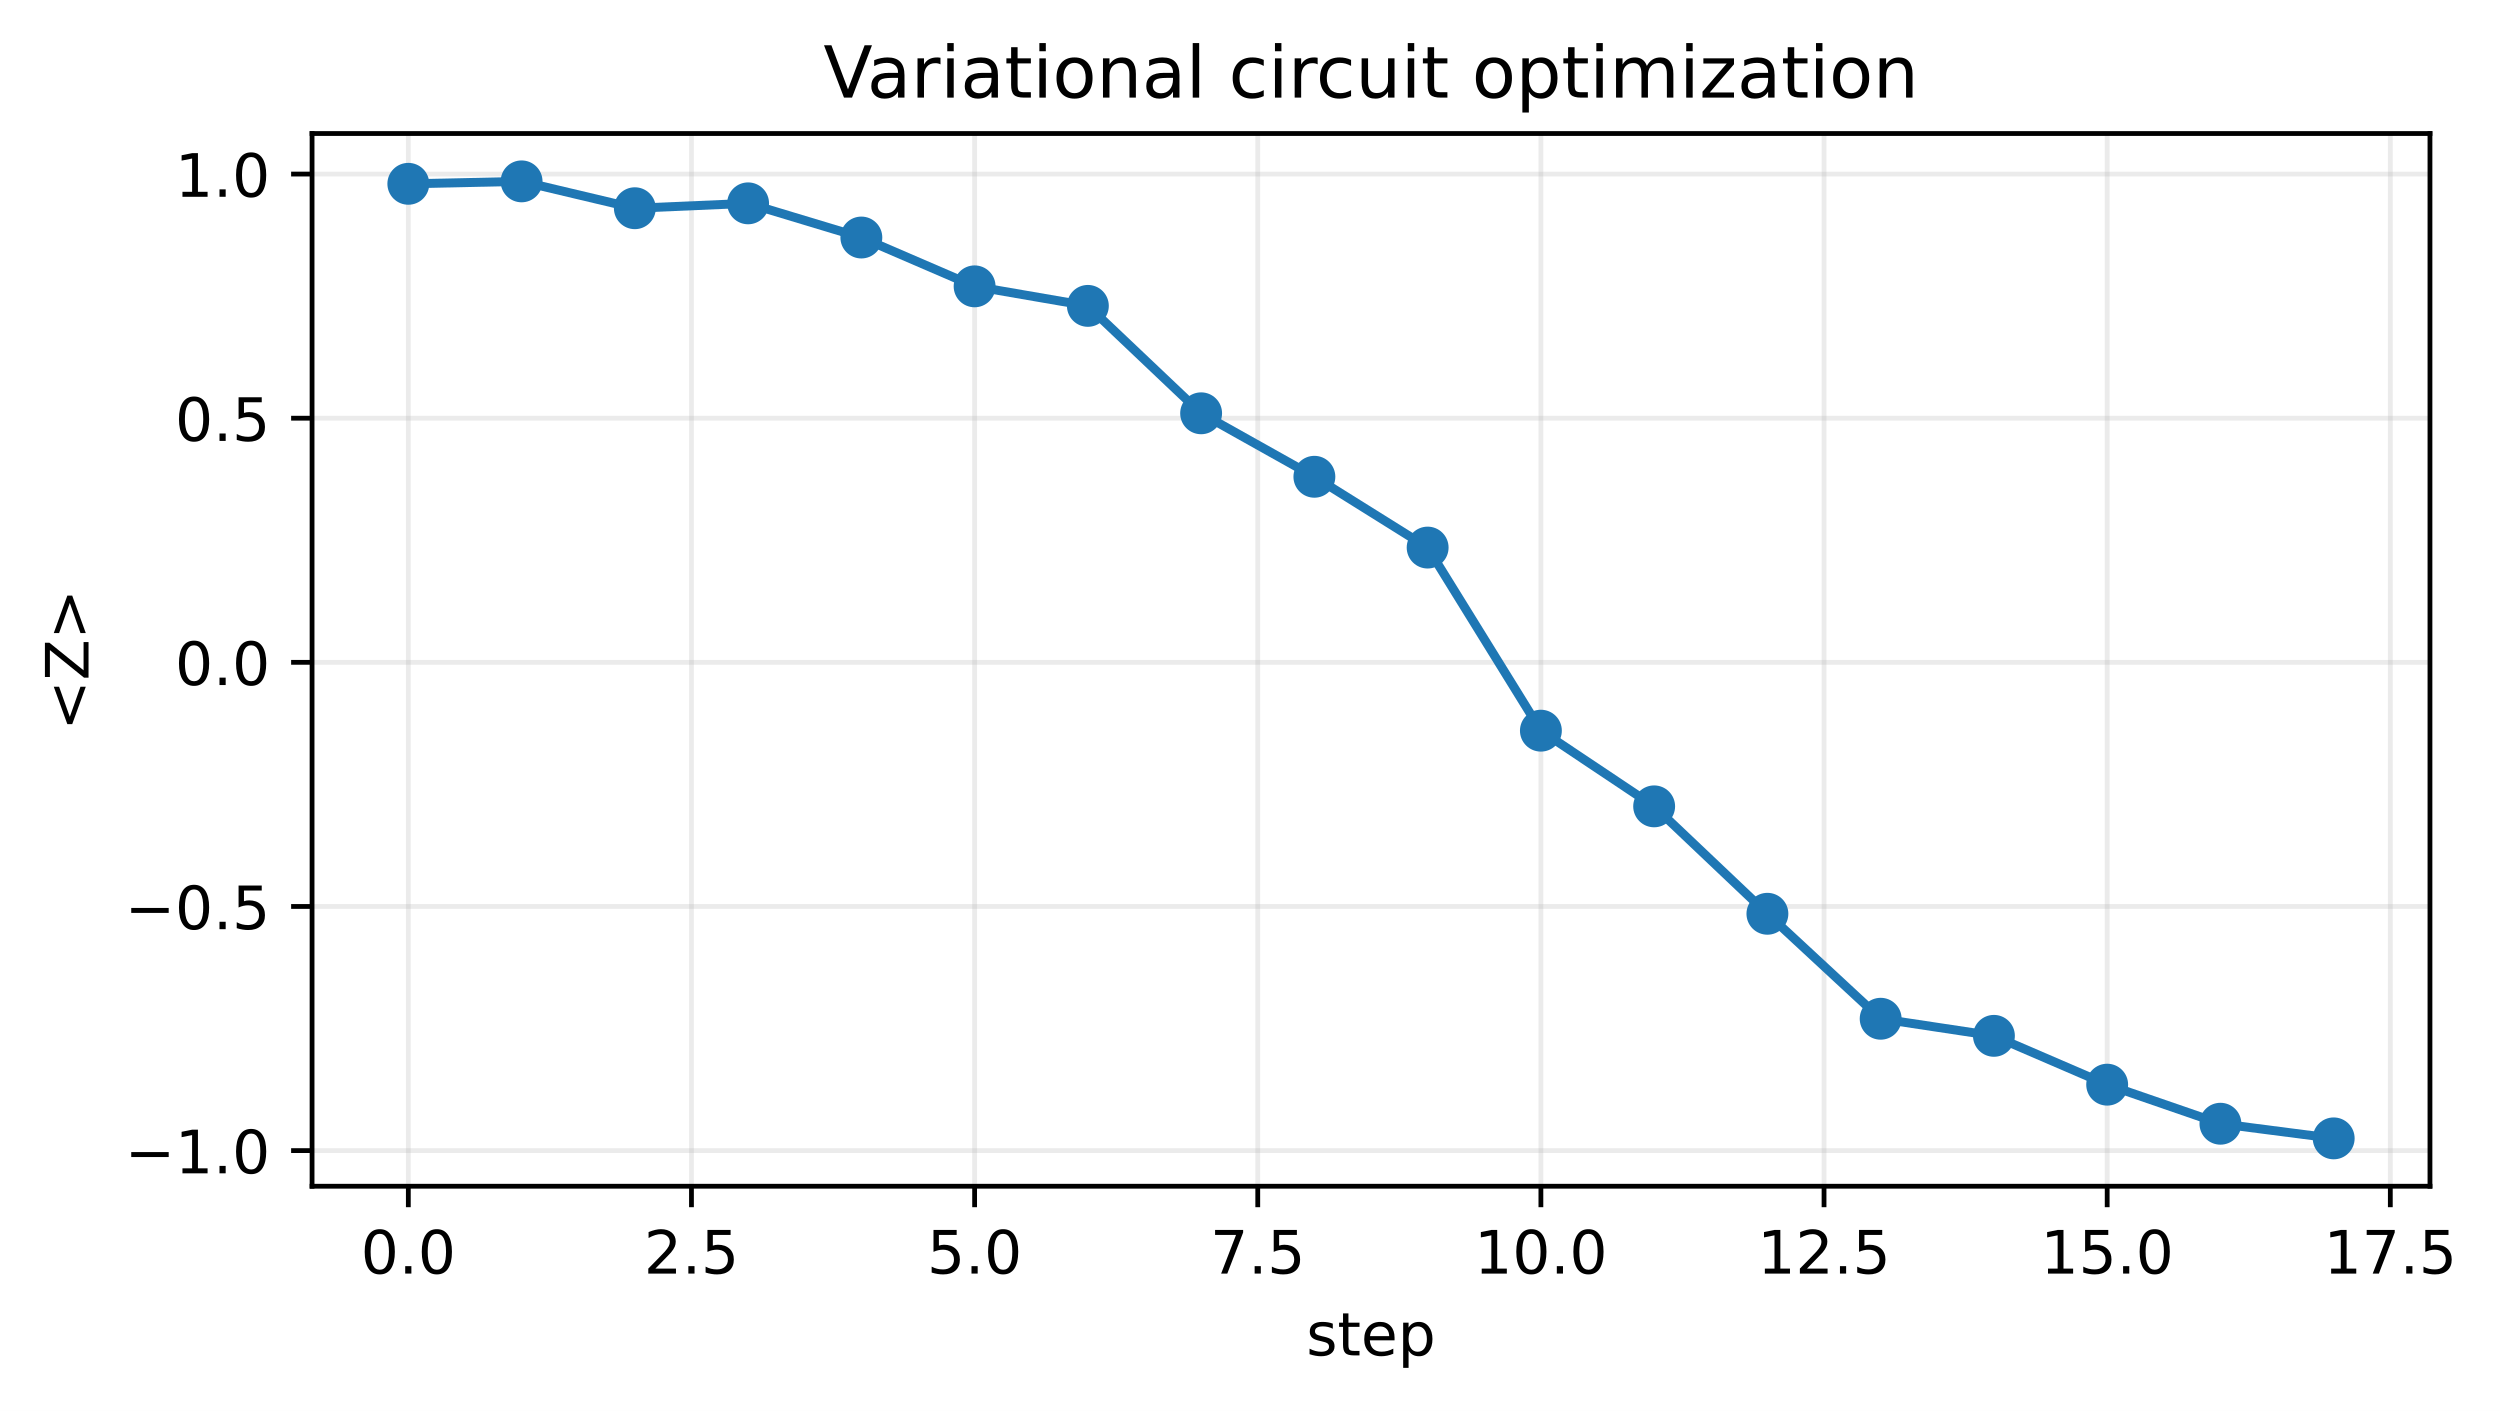
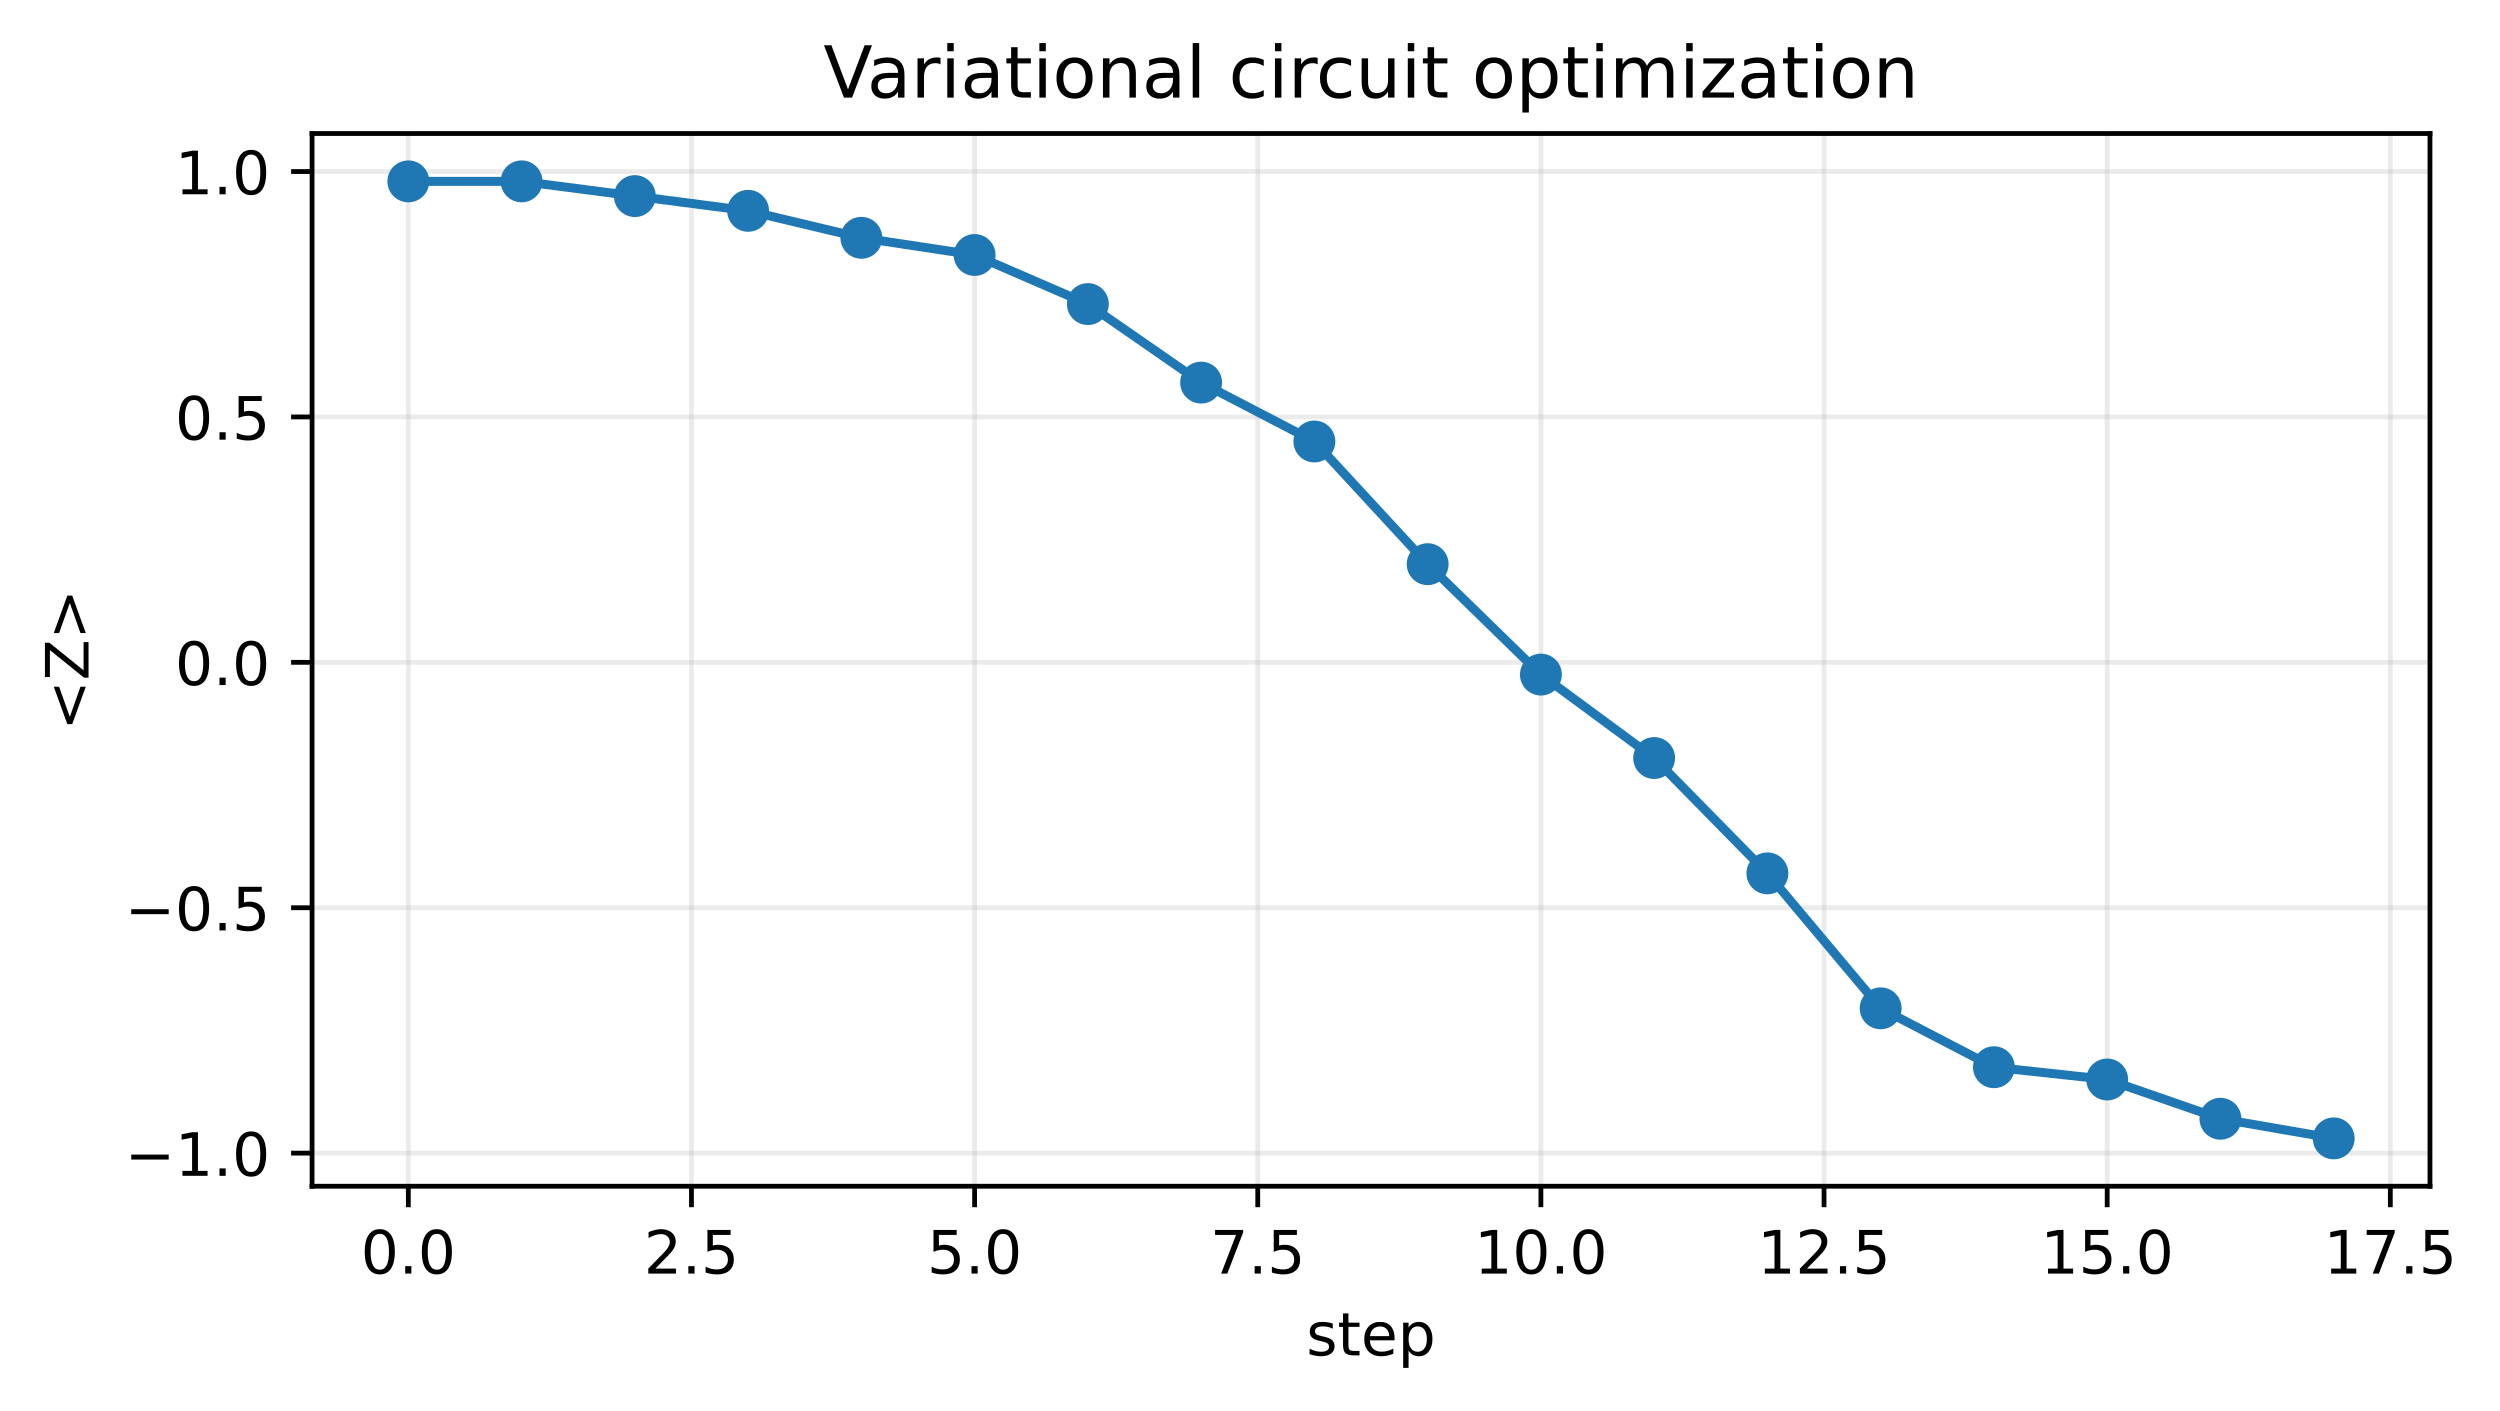
<svg xmlns="http://www.w3.org/2000/svg" xmlns:xlink="http://www.w3.org/1999/xlink" width="417.874pt" height="235.834pt" viewBox="0 0 417.874 235.834" version="1.1">
  <defs>
    <style type="text/css">*{stroke-linejoin: round; stroke-linecap: butt}</style>
  </defs>
  <g id="figure_1">
    <g id="patch_1">
      <path d="M 0 235.834  L 417.874 235.834  L 417.874 0  L 0 0  z " style="fill: #ffffff" />
    </g>
    <g id="axes_1">
      <g id="patch_2">
        <path d="M 52.161 198.278  L 406.167 198.278  L 406.167 22.318  L 52.161 22.318  z " style="fill: #ffffff" />
      </g>
      <g id="matplotlib.axis_1">
        <g id="xtick_1">
          <g id="line2d_1">
-             <path d="M 68.252 198.278  L 68.252 22.318  " clip-path="url(#p248b73187c)" style="fill: none; stroke: #b0b0b0; stroke-opacity: 0.25; stroke-width: 0.8; stroke-linecap: square" />
+             <path d="M 68.252 198.278  L 68.252 22.318  " clip-path="url(#p40604818e9)" style="fill: none; stroke: #b0b0b0; stroke-opacity: 0.25; stroke-width: 0.8; stroke-linecap: square" />
          </g>
          <g id="line2d_2">
            <defs>
-               <path id="m08dad1babc" d="M 0 0  L 0 3.5  " style="stroke: #000000; stroke-width: 0.8" />
+               <path id="m1ec1f2b056" d="M 0 0  L 0 3.5  " style="stroke: #000000; stroke-width: 0.8" />
            </defs>
            <g>
-               <use xlink:href="#m08dad1babc" x="68.252" y="198.278" style="stroke: #000000; stroke-width: 0.8" />
+               <use xlink:href="#m1ec1f2b056" x="68.252" y="198.278" style="stroke: #000000; stroke-width: 0.8" />
            </g>
          </g>
          <g id="text_1">
            <g transform="translate(60.30057 212.8766) scale(0.1 -0.1)">
              <defs>
                <path id="DejaVuSans-30" d="M 2034 4250  Q 1547 4250 1301 3770  Q 1056 3291 1056 2328  Q 1056 1369 1301 889  Q 1547 409 2034 409  Q 2525 409 2770 889  Q 3016 1369 3016 2328  Q 3016 3291 2770 3770  Q 2525 4250 2034 4250  z M 2034 4750  Q 2819 4750 3233 4129  Q 3647 3509 3647 2328  Q 3647 1150 3233 529  Q 2819 -91 2034 -91  Q 1250 -91 836 529  Q 422 1150 422 2328  Q 422 3509 836 4129  Q 1250 4750 2034 4750  z " transform="scale(0.015625)" />
                <path id="DejaVuSans-2e" d="M 684 794  L 1344 794  L 1344 0  L 684 0  L 684 794  z " transform="scale(0.015625)" />
              </defs>
              <use xlink:href="#DejaVuSans-30" />
              <use xlink:href="#DejaVuSans-2e" transform="translate(63.62305 0)" />
              <use xlink:href="#DejaVuSans-30" transform="translate(95.41016 0)" />
            </g>
          </g>
        </g>
        <g id="xtick_2">
          <g id="line2d_3">
-             <path d="M 115.579 198.278  L 115.579 22.318  " clip-path="url(#p248b73187c)" style="fill: none; stroke: #b0b0b0; stroke-opacity: 0.25; stroke-width: 0.8; stroke-linecap: square" />
+             <path d="M 115.579 198.278  L 115.579 22.318  " clip-path="url(#p40604818e9)" style="fill: none; stroke: #b0b0b0; stroke-opacity: 0.25; stroke-width: 0.8; stroke-linecap: square" />
          </g>
          <g id="line2d_4">
            <g>
-               <use xlink:href="#m08dad1babc" x="115.579" y="198.278" style="stroke: #000000; stroke-width: 0.8" />
+               <use xlink:href="#m1ec1f2b056" x="115.579" y="198.278" style="stroke: #000000; stroke-width: 0.8" />
            </g>
          </g>
          <g id="text_2">
            <g transform="translate(107.6276 212.8766) scale(0.1 -0.1)">
              <defs>
                <path id="DejaVuSans-32" d="M 1228 531  L 3431 531  L 3431 0  L 469 0  L 469 531  Q 828 903 1448 1529  Q 2069 2156 2228 2338  Q 2531 2678 2651 2914  Q 2772 3150 2772 3378  Q 2772 3750 2511 3984  Q 2250 4219 1831 4219  Q 1534 4219 1204 4116  Q 875 4013 500 3803  L 500 4441  Q 881 4594 1212 4672  Q 1544 4750 1819 4750  Q 2544 4750 2975 4387  Q 3406 4025 3406 3419  Q 3406 3131 3298 2873  Q 3191 2616 2906 2266  Q 2828 2175 2409 1742  Q 1991 1309 1228 531  z " transform="scale(0.015625)" />
                <path id="DejaVuSans-35" d="M 691 4666  L 3169 4666  L 3169 4134  L 1269 4134  L 1269 2991  Q 1406 3038 1543 3061  Q 1681 3084 1819 3084  Q 2600 3084 3056 2656  Q 3513 2228 3513 1497  Q 3513 744 3044 326  Q 2575 -91 1722 -91  Q 1428 -91 1123 -41  Q 819 9 494 109  L 494 744  Q 775 591 1075 516  Q 1375 441 1709 441  Q 2250 441 2565 725  Q 2881 1009 2881 1497  Q 2881 1984 2565 2268  Q 2250 2553 1709 2553  Q 1456 2553 1204 2497  Q 953 2441 691 2322  L 691 4666  z " transform="scale(0.015625)" />
              </defs>
              <use xlink:href="#DejaVuSans-32" />
              <use xlink:href="#DejaVuSans-2e" transform="translate(63.62305 0)" />
              <use xlink:href="#DejaVuSans-35" transform="translate(95.41016 0)" />
            </g>
          </g>
        </g>
        <g id="xtick_3">
          <g id="line2d_5">
-             <path d="M 162.906 198.278  L 162.906 22.318  " clip-path="url(#p248b73187c)" style="fill: none; stroke: #b0b0b0; stroke-opacity: 0.25; stroke-width: 0.8; stroke-linecap: square" />
+             <path d="M 162.906 198.278  L 162.906 22.318  " clip-path="url(#p40604818e9)" style="fill: none; stroke: #b0b0b0; stroke-opacity: 0.25; stroke-width: 0.8; stroke-linecap: square" />
          </g>
          <g id="line2d_6">
            <g>
-               <use xlink:href="#m08dad1babc" x="162.906" y="198.278" style="stroke: #000000; stroke-width: 0.8" />
+               <use xlink:href="#m1ec1f2b056" x="162.906" y="198.278" style="stroke: #000000; stroke-width: 0.8" />
            </g>
          </g>
          <g id="text_3">
            <g transform="translate(154.9547 212.8766) scale(0.1 -0.1)">
              <use xlink:href="#DejaVuSans-35" />
              <use xlink:href="#DejaVuSans-2e" transform="translate(63.62305 0)" />
              <use xlink:href="#DejaVuSans-30" transform="translate(95.41016 0)" />
            </g>
          </g>
        </g>
        <g id="xtick_4">
          <g id="line2d_7">
-             <path d="M 210.233 198.278  L 210.233 22.318  " clip-path="url(#p248b73187c)" style="fill: none; stroke: #b0b0b0; stroke-opacity: 0.25; stroke-width: 0.8; stroke-linecap: square" />
+             <path d="M 210.233 198.278  L 210.233 22.318  " clip-path="url(#p40604818e9)" style="fill: none; stroke: #b0b0b0; stroke-opacity: 0.25; stroke-width: 0.8; stroke-linecap: square" />
          </g>
          <g id="line2d_8">
            <g>
-               <use xlink:href="#m08dad1babc" x="210.233" y="198.278" style="stroke: #000000; stroke-width: 0.8" />
+               <use xlink:href="#m1ec1f2b056" x="210.233" y="198.278" style="stroke: #000000; stroke-width: 0.8" />
            </g>
          </g>
          <g id="text_4">
            <g transform="translate(202.2817 212.8766) scale(0.1 -0.1)">
              <defs>
                <path id="DejaVuSans-37" d="M 525 4666  L 3525 4666  L 3525 4397  L 1831 0  L 1172 0  L 2766 4134  L 525 4134  L 525 4666  z " transform="scale(0.015625)" />
              </defs>
              <use xlink:href="#DejaVuSans-37" />
              <use xlink:href="#DejaVuSans-2e" transform="translate(63.62305 0)" />
              <use xlink:href="#DejaVuSans-35" transform="translate(95.41016 0)" />
            </g>
          </g>
        </g>
        <g id="xtick_5">
          <g id="line2d_9">
-             <path d="M 257.56 198.278  L 257.56 22.318  " clip-path="url(#p248b73187c)" style="fill: none; stroke: #b0b0b0; stroke-opacity: 0.25; stroke-width: 0.8; stroke-linecap: square" />
+             <path d="M 257.56 198.278  L 257.56 22.318  " clip-path="url(#p40604818e9)" style="fill: none; stroke: #b0b0b0; stroke-opacity: 0.25; stroke-width: 0.8; stroke-linecap: square" />
          </g>
          <g id="line2d_10">
            <g>
-               <use xlink:href="#m08dad1babc" x="257.56" y="198.278" style="stroke: #000000; stroke-width: 0.8" />
+               <use xlink:href="#m1ec1f2b056" x="257.56" y="198.278" style="stroke: #000000; stroke-width: 0.8" />
            </g>
          </g>
          <g id="text_5">
            <g transform="translate(246.4275 212.8766) scale(0.1 -0.1)">
              <defs>
                <path id="DejaVuSans-31" d="M 794 531  L 1825 531  L 1825 4091  L 703 3866  L 703 4441  L 1819 4666  L 2450 4666  L 2450 531  L 3481 531  L 3481 0  L 794 0  L 794 531  z " transform="scale(0.015625)" />
              </defs>
              <use xlink:href="#DejaVuSans-31" />
              <use xlink:href="#DejaVuSans-30" transform="translate(63.62305 0)" />
              <use xlink:href="#DejaVuSans-2e" transform="translate(127.2461 0)" />
              <use xlink:href="#DejaVuSans-30" transform="translate(159.0332 0)" />
            </g>
          </g>
        </g>
        <g id="xtick_6">
          <g id="line2d_11">
-             <path d="M 304.887 198.278  L 304.887 22.318  " clip-path="url(#p248b73187c)" style="fill: none; stroke: #b0b0b0; stroke-opacity: 0.25; stroke-width: 0.8; stroke-linecap: square" />
+             <path d="M 304.887 198.278  L 304.887 22.318  " clip-path="url(#p40604818e9)" style="fill: none; stroke: #b0b0b0; stroke-opacity: 0.25; stroke-width: 0.8; stroke-linecap: square" />
          </g>
          <g id="line2d_12">
            <g>
-               <use xlink:href="#m08dad1babc" x="304.887" y="198.278" style="stroke: #000000; stroke-width: 0.8" />
+               <use xlink:href="#m1ec1f2b056" x="304.887" y="198.278" style="stroke: #000000; stroke-width: 0.8" />
            </g>
          </g>
          <g id="text_6">
            <g transform="translate(293.7546 212.8766) scale(0.1 -0.1)">
              <use xlink:href="#DejaVuSans-31" />
              <use xlink:href="#DejaVuSans-32" transform="translate(63.62305 0)" />
              <use xlink:href="#DejaVuSans-2e" transform="translate(127.2461 0)" />
              <use xlink:href="#DejaVuSans-35" transform="translate(159.0332 0)" />
            </g>
          </g>
        </g>
        <g id="xtick_7">
          <g id="line2d_13">
-             <path d="M 352.214 198.278  L 352.214 22.318  " clip-path="url(#p248b73187c)" style="fill: none; stroke: #b0b0b0; stroke-opacity: 0.25; stroke-width: 0.8; stroke-linecap: square" />
+             <path d="M 352.214 198.278  L 352.214 22.318  " clip-path="url(#p40604818e9)" style="fill: none; stroke: #b0b0b0; stroke-opacity: 0.25; stroke-width: 0.8; stroke-linecap: square" />
          </g>
          <g id="line2d_14">
            <g>
-               <use xlink:href="#m08dad1babc" x="352.214" y="198.278" style="stroke: #000000; stroke-width: 0.8" />
+               <use xlink:href="#m1ec1f2b056" x="352.214" y="198.278" style="stroke: #000000; stroke-width: 0.8" />
            </g>
          </g>
          <g id="text_7">
            <g transform="translate(341.0816 212.8766) scale(0.1 -0.1)">
              <use xlink:href="#DejaVuSans-31" />
              <use xlink:href="#DejaVuSans-35" transform="translate(63.62305 0)" />
              <use xlink:href="#DejaVuSans-2e" transform="translate(127.2461 0)" />
              <use xlink:href="#DejaVuSans-30" transform="translate(159.0332 0)" />
            </g>
          </g>
        </g>
        <g id="xtick_8">
          <g id="line2d_15">
-             <path d="M 399.541 198.278  L 399.541 22.318  " clip-path="url(#p248b73187c)" style="fill: none; stroke: #b0b0b0; stroke-opacity: 0.25; stroke-width: 0.8; stroke-linecap: square" />
+             <path d="M 399.541 198.278  L 399.541 22.318  " clip-path="url(#p40604818e9)" style="fill: none; stroke: #b0b0b0; stroke-opacity: 0.25; stroke-width: 0.8; stroke-linecap: square" />
          </g>
          <g id="line2d_16">
            <g>
-               <use xlink:href="#m08dad1babc" x="399.541" y="198.278" style="stroke: #000000; stroke-width: 0.8" />
+               <use xlink:href="#m1ec1f2b056" x="399.541" y="198.278" style="stroke: #000000; stroke-width: 0.8" />
            </g>
          </g>
          <g id="text_8">
            <g transform="translate(388.4086 212.8766) scale(0.1 -0.1)">
              <use xlink:href="#DejaVuSans-31" />
              <use xlink:href="#DejaVuSans-37" transform="translate(63.62305 0)" />
              <use xlink:href="#DejaVuSans-2e" transform="translate(127.2461 0)" />
              <use xlink:href="#DejaVuSans-35" transform="translate(159.0332 0)" />
            </g>
          </g>
        </g>
        <g id="text_9">
          <g transform="translate(218.3485 226.5547) scale(0.1 -0.1)">
            <defs>
              <path id="DejaVuSans-73" d="M 2834 3397  L 2834 2853  Q 2591 2978 2328 3040  Q 2066 3103 1784 3103  Q 1356 3103 1142 2972  Q 928 2841 928 2578  Q 928 2378 1081 2264  Q 1234 2150 1697 2047  L 1894 2003  Q 2506 1872 2764 1633  Q 3022 1394 3022 966  Q 3022 478 2636 193  Q 2250 -91 1575 -91  Q 1294 -91 989 -36  Q 684 19 347 128  L 347 722  Q 666 556 975 473  Q 1284 391 1588 391  Q 1994 391 2212 530  Q 2431 669 2431 922  Q 2431 1156 2273 1281  Q 2116 1406 1581 1522  L 1381 1569  Q 847 1681 609 1914  Q 372 2147 372 2553  Q 372 3047 722 3315  Q 1072 3584 1716 3584  Q 2034 3584 2315 3537  Q 2597 3491 2834 3397  z " transform="scale(0.015625)" />
              <path id="DejaVuSans-74" d="M 1172 4494  L 1172 3500  L 2356 3500  L 2356 3053  L 1172 3053  L 1172 1153  Q 1172 725 1289 603  Q 1406 481 1766 481  L 2356 481  L 2356 0  L 1766 0  Q 1100 0 847 248  Q 594 497 594 1153  L 594 3053  L 172 3053  L 172 3500  L 594 3500  L 594 4494  L 1172 4494  z " transform="scale(0.015625)" />
              <path id="DejaVuSans-65" d="M 3597 1894  L 3597 1613  L 953 1613  Q 991 1019 1311 708  Q 1631 397 2203 397  Q 2534 397 2845 478  Q 3156 559 3463 722  L 3463 178  Q 3153 47 2828 -22  Q 2503 -91 2169 -91  Q 1331 -91 842 396  Q 353 884 353 1716  Q 353 2575 817 3079  Q 1281 3584 2069 3584  Q 2775 3584 3186 3129  Q 3597 2675 3597 1894  z M 3022 2063  Q 3016 2534 2758 2815  Q 2500 3097 2075 3097  Q 1594 3097 1305 2825  Q 1016 2553 972 2059  L 3022 2063  z " transform="scale(0.015625)" />
              <path id="DejaVuSans-70" d="M 1159 525  L 1159 -1331  L 581 -1331  L 581 3500  L 1159 3500  L 1159 2969  Q 1341 3281 1617 3432  Q 1894 3584 2278 3584  Q 2916 3584 3314 3078  Q 3713 2572 3713 1747  Q 3713 922 3314 415  Q 2916 -91 2278 -91  Q 1894 -91 1617 61  Q 1341 213 1159 525  z M 3116 1747  Q 3116 2381 2855 2742  Q 2594 3103 2138 3103  Q 1681 3103 1420 2742  Q 1159 2381 1159 1747  Q 1159 1113 1420 752  Q 1681 391 2138 391  Q 2594 391 2855 752  Q 3116 1113 3116 1747  z " transform="scale(0.015625)" />
            </defs>
            <use xlink:href="#DejaVuSans-73" />
            <use xlink:href="#DejaVuSans-74" transform="translate(52.09961 0)" />
            <use xlink:href="#DejaVuSans-65" transform="translate(91.30859 0)" />
            <use xlink:href="#DejaVuSans-70" transform="translate(152.832 0)" />
          </g>
        </g>
      </g>
      <g id="matplotlib.axis_2">
        <g id="ytick_1">
          <g id="line2d_17">
-             <path d="M 52.161 192.32  L 406.167 192.32  " clip-path="url(#p248b73187c)" style="fill: none; stroke: #b0b0b0; stroke-opacity: 0.25; stroke-width: 0.8; stroke-linecap: square" />
+             <path d="M 52.161 192.741  L 406.167 192.741  " clip-path="url(#p40604818e9)" style="fill: none; stroke: #b0b0b0; stroke-opacity: 0.25; stroke-width: 0.8; stroke-linecap: square" />
          </g>
          <g id="line2d_18">
            <defs>
-               <path id="mdf9d92bedc" d="M 0 0  L -3.5 0  " style="stroke: #000000; stroke-width: 0.8" />
+               <path id="m0871a6ec78" d="M 0 0  L -3.5 0  " style="stroke: #000000; stroke-width: 0.8" />
            </defs>
            <g>
-               <use xlink:href="#mdf9d92bedc" x="52.161" y="192.32" style="stroke: #000000; stroke-width: 0.8" />
+               <use xlink:href="#m0871a6ec78" x="52.161" y="192.741" style="stroke: #000000; stroke-width: 0.8" />
            </g>
          </g>
          <g id="text_10">
-             <g transform="translate(20.87813 196.1195) scale(0.1 -0.1)">
+             <g transform="translate(20.87813 196.5401) scale(0.1 -0.1)">
              <defs>
                <path id="DejaVuSans-2212" d="M 678 2272  L 4684 2272  L 4684 1741  L 678 1741  L 678 2272  z " transform="scale(0.015625)" />
              </defs>
              <use xlink:href="#DejaVuSans-2212" />
              <use xlink:href="#DejaVuSans-31" transform="translate(83.78906 0)" />
              <use xlink:href="#DejaVuSans-2e" transform="translate(147.4121 0)" />
              <use xlink:href="#DejaVuSans-30" transform="translate(179.1992 0)" />
            </g>
          </g>
        </g>
        <g id="ytick_2">
          <g id="line2d_19">
-             <path d="M 52.161 151.513  L 406.167 151.513  " clip-path="url(#p248b73187c)" style="fill: none; stroke: #b0b0b0; stroke-opacity: 0.25; stroke-width: 0.8; stroke-linecap: square" />
+             <path d="M 52.161 151.725  L 406.167 151.725  " clip-path="url(#p40604818e9)" style="fill: none; stroke: #b0b0b0; stroke-opacity: 0.25; stroke-width: 0.8; stroke-linecap: square" />
          </g>
          <g id="line2d_20">
            <g>
-               <use xlink:href="#mdf9d92bedc" x="52.161" y="151.513" style="stroke: #000000; stroke-width: 0.8" />
+               <use xlink:href="#m0871a6ec78" x="52.161" y="151.725" style="stroke: #000000; stroke-width: 0.8" />
            </g>
          </g>
          <g id="text_11">
-             <g transform="translate(20.87813 155.3125) scale(0.1 -0.1)">
+             <g transform="translate(20.87813 155.5238) scale(0.1 -0.1)">
              <use xlink:href="#DejaVuSans-2212" />
              <use xlink:href="#DejaVuSans-30" transform="translate(83.78906 0)" />
              <use xlink:href="#DejaVuSans-2e" transform="translate(147.4121 0)" />
              <use xlink:href="#DejaVuSans-35" transform="translate(179.1992 0)" />
            </g>
          </g>
        </g>
        <g id="ytick_3">
          <g id="line2d_21">
-             <path d="M 52.161 110.706  L 406.167 110.706  " clip-path="url(#p248b73187c)" style="fill: none; stroke: #b0b0b0; stroke-opacity: 0.25; stroke-width: 0.8; stroke-linecap: square" />
+             <path d="M 52.161 110.708  L 406.167 110.708  " clip-path="url(#p40604818e9)" style="fill: none; stroke: #b0b0b0; stroke-opacity: 0.25; stroke-width: 0.8; stroke-linecap: square" />
          </g>
          <g id="line2d_22">
            <g>
-               <use xlink:href="#mdf9d92bedc" x="52.161" y="110.706" style="stroke: #000000; stroke-width: 0.8" />
+               <use xlink:href="#m0871a6ec78" x="52.161" y="110.708" style="stroke: #000000; stroke-width: 0.8" />
            </g>
          </g>
          <g id="text_12">
-             <g transform="translate(29.25781 114.5054) scale(0.1 -0.1)">
+             <g transform="translate(29.25781 114.5075) scale(0.1 -0.1)">
              <use xlink:href="#DejaVuSans-30" />
              <use xlink:href="#DejaVuSans-2e" transform="translate(63.62305 0)" />
              <use xlink:href="#DejaVuSans-30" transform="translate(95.41016 0)" />
            </g>
          </g>
        </g>
        <g id="ytick_4">
          <g id="line2d_23">
-             <path d="M 52.161 69.899  L 406.167 69.899  " clip-path="url(#p248b73187c)" style="fill: none; stroke: #b0b0b0; stroke-opacity: 0.25; stroke-width: 0.8; stroke-linecap: square" />
+             <path d="M 52.161 69.692  L 406.167 69.692  " clip-path="url(#p40604818e9)" style="fill: none; stroke: #b0b0b0; stroke-opacity: 0.25; stroke-width: 0.8; stroke-linecap: square" />
          </g>
          <g id="line2d_24">
            <g>
-               <use xlink:href="#mdf9d92bedc" x="52.161" y="69.899" style="stroke: #000000; stroke-width: 0.8" />
+               <use xlink:href="#m0871a6ec78" x="52.161" y="69.692" style="stroke: #000000; stroke-width: 0.8" />
            </g>
          </g>
          <g id="text_13">
-             <g transform="translate(29.25781 73.69836) scale(0.1 -0.1)">
+             <g transform="translate(29.25781 73.49119) scale(0.1 -0.1)">
              <use xlink:href="#DejaVuSans-30" />
              <use xlink:href="#DejaVuSans-2e" transform="translate(63.62305 0)" />
              <use xlink:href="#DejaVuSans-35" transform="translate(95.41016 0)" />
            </g>
          </g>
        </g>
        <g id="ytick_5">
          <g id="line2d_25">
-             <path d="M 52.161 29.092  L 406.167 29.092  " clip-path="url(#p248b73187c)" style="fill: none; stroke: #b0b0b0; stroke-opacity: 0.25; stroke-width: 0.8; stroke-linecap: square" />
+             <path d="M 52.161 28.676  L 406.167 28.676  " clip-path="url(#p40604818e9)" style="fill: none; stroke: #b0b0b0; stroke-opacity: 0.25; stroke-width: 0.8; stroke-linecap: square" />
          </g>
          <g id="line2d_26">
            <g>
-               <use xlink:href="#mdf9d92bedc" x="52.161" y="29.092" style="stroke: #000000; stroke-width: 0.8" />
+               <use xlink:href="#m0871a6ec78" x="52.161" y="28.676" style="stroke: #000000; stroke-width: 0.8" />
            </g>
          </g>
          <g id="text_14">
-             <g transform="translate(29.25781 32.89131) scale(0.1 -0.1)">
+             <g transform="translate(29.25781 32.47487) scale(0.1 -0.1)">
              <use xlink:href="#DejaVuSans-31" />
              <use xlink:href="#DejaVuSans-2e" transform="translate(63.62305 0)" />
              <use xlink:href="#DejaVuSans-30" transform="translate(95.41016 0)" />
            </g>
          </g>
        </g>
        <g id="text_15">
          <g transform="translate(14.79844 122.1028) rotate(-90) scale(0.1 -0.1)">
            <defs>
              <path id="DejaVuSans-3c" d="M 4684 3150  L 1459 2003  L 4684 863  L 4684 294  L 678 1747  L 678 2266  L 4684 3719  L 4684 3150  z " transform="scale(0.015625)" />
              <path id="DejaVuSans-5a" d="M 359 4666  L 4025 4666  L 4025 4184  L 1075 531  L 4097 531  L 4097 0  L 288 0  L 288 481  L 3238 4134  L 359 4134  L 359 4666  z " transform="scale(0.015625)" />
              <path id="DejaVuSans-3e" d="M 678 3150  L 678 3719  L 4684 2266  L 4684 1747  L 678 294  L 678 863  L 3897 2003  L 678 3150  z " transform="scale(0.015625)" />
            </defs>
            <use xlink:href="#DejaVuSans-3c" />
            <use xlink:href="#DejaVuSans-5a" transform="translate(83.78906 0)" />
            <use xlink:href="#DejaVuSans-3e" transform="translate(152.2949 0)" />
          </g>
        </g>
      </g>
      <g id="line2d_27">
-         <path d="M 68.252 30.724  L 87.183 30.316  L 106.114 34.805  L 125.045 33.989  L 143.975 39.702  L 162.906 47.863  L 181.837 51.128  L 200.768 69.083  L 219.699 79.693  L 238.63 91.527  L 257.56 122.132  L 276.491 134.782  L 295.422 152.737  L 314.353 170.284  L 333.284 173.141  L 352.214 181.302  L 371.145 187.832  L 390.076 190.28  " clip-path="url(#p248b73187c)" style="fill: none; stroke: #1f77b4; stroke-width: 1.5; stroke-linecap: square" />
+         <path d="M 68.252 30.316  L 87.183 30.316  L 106.114 32.777  L 125.045 35.238  L 143.975 39.75  L 162.906 42.621  L 181.837 50.824  L 200.768 63.95  L 219.699 73.794  L 238.63 94.302  L 257.56 112.759  L 276.491 126.705  L 295.422 145.982  L 314.353 168.541  L 333.284 178.385  L 352.214 180.436  L 371.145 186.999  L 390.076 190.28  " clip-path="url(#p40604818e9)" style="fill: none; stroke: #1f77b4; stroke-width: 1.5; stroke-linecap: square" />
        <defs>
-           <path id="m8ca516bf2b" d="M 0 3  C 0.796 3 1.559 2.684 2.121 2.121  C 2.684 1.559 3 0.796 3 0  C 3 -0.796 2.684 -1.559 2.121 -2.121  C 1.559 -2.684 0.796 -3 0 -3  C -0.796 -3 -1.559 -2.684 -2.121 -2.121  C -2.684 -1.559 -3 -0.796 -3 0  C -3 0.796 -2.684 1.559 -2.121 2.121  C -1.559 2.684 -0.796 3 0 3  z " style="stroke: #1f77b4" />
+           <path id="mf8edad57e8" d="M 0 3  C 0.796 3 1.559 2.684 2.121 2.121  C 2.684 1.559 3 0.796 3 0  C 3 -0.796 2.684 -1.559 2.121 -2.121  C 1.559 -2.684 0.796 -3 0 -3  C -0.796 -3 -1.559 -2.684 -2.121 -2.121  C -2.684 -1.559 -3 -0.796 -3 0  C -3 0.796 -2.684 1.559 -2.121 2.121  C -1.559 2.684 -0.796 3 0 3  z " style="stroke: #1f77b4" />
        </defs>
-         <g clip-path="url(#p248b73187c)">
-           <use xlink:href="#m8ca516bf2b" x="68.252" y="30.724" style="fill: #1f77b4; stroke: #1f77b4" />
-           <use xlink:href="#m8ca516bf2b" x="87.183" y="30.316" style="fill: #1f77b4; stroke: #1f77b4" />
-           <use xlink:href="#m8ca516bf2b" x="106.114" y="34.805" style="fill: #1f77b4; stroke: #1f77b4" />
-           <use xlink:href="#m8ca516bf2b" x="125.045" y="33.989" style="fill: #1f77b4; stroke: #1f77b4" />
-           <use xlink:href="#m8ca516bf2b" x="143.975" y="39.702" style="fill: #1f77b4; stroke: #1f77b4" />
-           <use xlink:href="#m8ca516bf2b" x="162.906" y="47.863" style="fill: #1f77b4; stroke: #1f77b4" />
-           <use xlink:href="#m8ca516bf2b" x="181.837" y="51.128" style="fill: #1f77b4; stroke: #1f77b4" />
-           <use xlink:href="#m8ca516bf2b" x="200.768" y="69.083" style="fill: #1f77b4; stroke: #1f77b4" />
-           <use xlink:href="#m8ca516bf2b" x="219.699" y="79.693" style="fill: #1f77b4; stroke: #1f77b4" />
-           <use xlink:href="#m8ca516bf2b" x="238.63" y="91.527" style="fill: #1f77b4; stroke: #1f77b4" />
-           <use xlink:href="#m8ca516bf2b" x="257.56" y="122.132" style="fill: #1f77b4; stroke: #1f77b4" />
-           <use xlink:href="#m8ca516bf2b" x="276.491" y="134.782" style="fill: #1f77b4; stroke: #1f77b4" />
-           <use xlink:href="#m8ca516bf2b" x="295.422" y="152.737" style="fill: #1f77b4; stroke: #1f77b4" />
-           <use xlink:href="#m8ca516bf2b" x="314.353" y="170.284" style="fill: #1f77b4; stroke: #1f77b4" />
-           <use xlink:href="#m8ca516bf2b" x="333.284" y="173.141" style="fill: #1f77b4; stroke: #1f77b4" />
-           <use xlink:href="#m8ca516bf2b" x="352.214" y="181.302" style="fill: #1f77b4; stroke: #1f77b4" />
-           <use xlink:href="#m8ca516bf2b" x="371.145" y="187.832" style="fill: #1f77b4; stroke: #1f77b4" />
-           <use xlink:href="#m8ca516bf2b" x="390.076" y="190.28" style="fill: #1f77b4; stroke: #1f77b4" />
+         <g clip-path="url(#p40604818e9)">
+           <use xlink:href="#mf8edad57e8" x="68.252" y="30.316" style="fill: #1f77b4; stroke: #1f77b4" />
+           <use xlink:href="#mf8edad57e8" x="87.183" y="30.316" style="fill: #1f77b4; stroke: #1f77b4" />
+           <use xlink:href="#mf8edad57e8" x="106.114" y="32.777" style="fill: #1f77b4; stroke: #1f77b4" />
+           <use xlink:href="#mf8edad57e8" x="125.045" y="35.238" style="fill: #1f77b4; stroke: #1f77b4" />
+           <use xlink:href="#mf8edad57e8" x="143.975" y="39.75" style="fill: #1f77b4; stroke: #1f77b4" />
+           <use xlink:href="#mf8edad57e8" x="162.906" y="42.621" style="fill: #1f77b4; stroke: #1f77b4" />
+           <use xlink:href="#mf8edad57e8" x="181.837" y="50.824" style="fill: #1f77b4; stroke: #1f77b4" />
+           <use xlink:href="#mf8edad57e8" x="200.768" y="63.95" style="fill: #1f77b4; stroke: #1f77b4" />
+           <use xlink:href="#mf8edad57e8" x="219.699" y="73.794" style="fill: #1f77b4; stroke: #1f77b4" />
+           <use xlink:href="#mf8edad57e8" x="238.63" y="94.302" style="fill: #1f77b4; stroke: #1f77b4" />
+           <use xlink:href="#mf8edad57e8" x="257.56" y="112.759" style="fill: #1f77b4; stroke: #1f77b4" />
+           <use xlink:href="#mf8edad57e8" x="276.491" y="126.705" style="fill: #1f77b4; stroke: #1f77b4" />
+           <use xlink:href="#mf8edad57e8" x="295.422" y="145.982" style="fill: #1f77b4; stroke: #1f77b4" />
+           <use xlink:href="#mf8edad57e8" x="314.353" y="168.541" style="fill: #1f77b4; stroke: #1f77b4" />
+           <use xlink:href="#mf8edad57e8" x="333.284" y="178.385" style="fill: #1f77b4; stroke: #1f77b4" />
+           <use xlink:href="#mf8edad57e8" x="352.214" y="180.436" style="fill: #1f77b4; stroke: #1f77b4" />
+           <use xlink:href="#mf8edad57e8" x="371.145" y="186.999" style="fill: #1f77b4; stroke: #1f77b4" />
+           <use xlink:href="#mf8edad57e8" x="390.076" y="190.28" style="fill: #1f77b4; stroke: #1f77b4" />
        </g>
      </g>
      <g id="patch_3">
        <path d="M 52.161 198.278  L 52.161 22.318  " style="fill: none; stroke: #000000; stroke-width: 0.8; stroke-linejoin: miter; stroke-linecap: square" />
      </g>
      <g id="patch_4">
        <path d="M 406.167 198.278  L 406.167 22.318  " style="fill: none; stroke: #000000; stroke-width: 0.8; stroke-linejoin: miter; stroke-linecap: square" />
      </g>
      <g id="patch_5">
        <path d="M 52.161 198.278  L 406.167 198.278  " style="fill: none; stroke: #000000; stroke-width: 0.8; stroke-linejoin: miter; stroke-linecap: square" />
      </g>
      <g id="patch_6">
        <path d="M 52.161 22.318  L 406.167 22.318  " style="fill: none; stroke: #000000; stroke-width: 0.8; stroke-linejoin: miter; stroke-linecap: square" />
      </g>
      <g id="text_16">
        <g transform="translate(137.6397 16.31812) scale(0.12 -0.12)">
          <defs>
            <path id="DejaVuSans-56" d="M 1831 0  L 50 4666  L 709 4666  L 2188 738  L 3669 4666  L 4325 4666  L 2547 0  L 1831 0  z " transform="scale(0.015625)" />
            <path id="DejaVuSans-61" d="M 2194 1759  Q 1497 1759 1228 1600  Q 959 1441 959 1056  Q 959 750 1161 570  Q 1363 391 1709 391  Q 2188 391 2477 730  Q 2766 1069 2766 1631  L 2766 1759  L 2194 1759  z M 3341 1997  L 3341 0  L 2766 0  L 2766 531  Q 2569 213 2275 61  Q 1981 -91 1556 -91  Q 1019 -91 701 211  Q 384 513 384 1019  Q 384 1609 779 1909  Q 1175 2209 1959 2209  L 2766 2209  L 2766 2266  Q 2766 2663 2505 2880  Q 2244 3097 1772 3097  Q 1472 3097 1187 3025  Q 903 2953 641 2809  L 641 3341  Q 956 3463 1253 3523  Q 1550 3584 1831 3584  Q 2591 3584 2966 3190  Q 3341 2797 3341 1997  z " transform="scale(0.015625)" />
            <path id="DejaVuSans-72" d="M 2631 2963  Q 2534 3019 2420 3045  Q 2306 3072 2169 3072  Q 1681 3072 1420 2755  Q 1159 2438 1159 1844  L 1159 0  L 581 0  L 581 3500  L 1159 3500  L 1159 2956  Q 1341 3275 1631 3429  Q 1922 3584 2338 3584  Q 2397 3584 2469 3576  Q 2541 3569 2628 3553  L 2631 2963  z " transform="scale(0.015625)" />
            <path id="DejaVuSans-69" d="M 603 3500  L 1178 3500  L 1178 0  L 603 0  L 603 3500  z M 603 4863  L 1178 4863  L 1178 4134  L 603 4134  L 603 4863  z " transform="scale(0.015625)" />
            <path id="DejaVuSans-6f" d="M 1959 3097  Q 1497 3097 1228 2736  Q 959 2375 959 1747  Q 959 1119 1226 758  Q 1494 397 1959 397  Q 2419 397 2687 759  Q 2956 1122 2956 1747  Q 2956 2369 2687 2733  Q 2419 3097 1959 3097  z M 1959 3584  Q 2709 3584 3137 3096  Q 3566 2609 3566 1747  Q 3566 888 3137 398  Q 2709 -91 1959 -91  Q 1206 -91 779 398  Q 353 888 353 1747  Q 353 2609 779 3096  Q 1206 3584 1959 3584  z " transform="scale(0.015625)" />
            <path id="DejaVuSans-6e" d="M 3513 2113  L 3513 0  L 2938 0  L 2938 2094  Q 2938 2591 2744 2837  Q 2550 3084 2163 3084  Q 1697 3084 1428 2787  Q 1159 2491 1159 1978  L 1159 0  L 581 0  L 581 3500  L 1159 3500  L 1159 2956  Q 1366 3272 1645 3428  Q 1925 3584 2291 3584  Q 2894 3584 3203 3211  Q 3513 2838 3513 2113  z " transform="scale(0.015625)" />
            <path id="DejaVuSans-6c" d="M 603 4863  L 1178 4863  L 1178 0  L 603 0  L 603 4863  z " transform="scale(0.015625)" />
            <path id="DejaVuSans-20" transform="scale(0.015625)" />
            <path id="DejaVuSans-63" d="M 3122 3366  L 3122 2828  Q 2878 2963 2633 3030  Q 2388 3097 2138 3097  Q 1578 3097 1268 2742  Q 959 2388 959 1747  Q 959 1106 1268 751  Q 1578 397 2138 397  Q 2388 397 2633 464  Q 2878 531 3122 666  L 3122 134  Q 2881 22 2623 -34  Q 2366 -91 2075 -91  Q 1284 -91 818 406  Q 353 903 353 1747  Q 353 2603 823 3093  Q 1294 3584 2113 3584  Q 2378 3584 2631 3529  Q 2884 3475 3122 3366  z " transform="scale(0.015625)" />
            <path id="DejaVuSans-75" d="M 544 1381  L 544 3500  L 1119 3500  L 1119 1403  Q 1119 906 1312 657  Q 1506 409 1894 409  Q 2359 409 2629 706  Q 2900 1003 2900 1516  L 2900 3500  L 3475 3500  L 3475 0  L 2900 0  L 2900 538  Q 2691 219 2414 64  Q 2138 -91 1772 -91  Q 1169 -91 856 284  Q 544 659 544 1381  z M 1991 3584  L 1991 3584  z " transform="scale(0.015625)" />
            <path id="DejaVuSans-6d" d="M 3328 2828  Q 3544 3216 3844 3400  Q 4144 3584 4550 3584  Q 5097 3584 5394 3201  Q 5691 2819 5691 2113  L 5691 0  L 5113 0  L 5113 2094  Q 5113 2597 4934 2840  Q 4756 3084 4391 3084  Q 3944 3084 3684 2787  Q 3425 2491 3425 1978  L 3425 0  L 2847 0  L 2847 2094  Q 2847 2600 2669 2842  Q 2491 3084 2119 3084  Q 1678 3084 1418 2786  Q 1159 2488 1159 1978  L 1159 0  L 581 0  L 581 3500  L 1159 3500  L 1159 2956  Q 1356 3278 1631 3431  Q 1906 3584 2284 3584  Q 2666 3584 2933 3390  Q 3200 3197 3328 2828  z " transform="scale(0.015625)" />
            <path id="DejaVuSans-7a" d="M 353 3500  L 3084 3500  L 3084 2975  L 922 459  L 3084 459  L 3084 0  L 275 0  L 275 525  L 2438 3041  L 353 3041  L 353 3500  z " transform="scale(0.015625)" />
          </defs>
          <use xlink:href="#DejaVuSans-56" />
          <use xlink:href="#DejaVuSans-61" transform="translate(60.6582 0)" />
          <use xlink:href="#DejaVuSans-72" transform="translate(121.9375 0)" />
          <use xlink:href="#DejaVuSans-69" transform="translate(163.0508 0)" />
          <use xlink:href="#DejaVuSans-61" transform="translate(190.834 0)" />
          <use xlink:href="#DejaVuSans-74" transform="translate(252.1133 0)" />
          <use xlink:href="#DejaVuSans-69" transform="translate(291.3223 0)" />
          <use xlink:href="#DejaVuSans-6f" transform="translate(319.1055 0)" />
          <use xlink:href="#DejaVuSans-6e" transform="translate(380.2871 0)" />
          <use xlink:href="#DejaVuSans-61" transform="translate(443.666 0)" />
          <use xlink:href="#DejaVuSans-6c" transform="translate(504.9453 0)" />
          <use xlink:href="#DejaVuSans-20" transform="translate(532.7285 0)" />
          <use xlink:href="#DejaVuSans-63" transform="translate(564.5156 0)" />
          <use xlink:href="#DejaVuSans-69" transform="translate(619.4961 0)" />
          <use xlink:href="#DejaVuSans-72" transform="translate(647.2793 0)" />
          <use xlink:href="#DejaVuSans-63" transform="translate(686.1426 0)" />
          <use xlink:href="#DejaVuSans-75" transform="translate(741.123 0)" />
          <use xlink:href="#DejaVuSans-69" transform="translate(804.502 0)" />
          <use xlink:href="#DejaVuSans-74" transform="translate(832.2852 0)" />
          <use xlink:href="#DejaVuSans-20" transform="translate(871.4941 0)" />
          <use xlink:href="#DejaVuSans-6f" transform="translate(903.2812 0)" />
          <use xlink:href="#DejaVuSans-70" transform="translate(964.4629 0)" />
          <use xlink:href="#DejaVuSans-74" transform="translate(1027.939 0)" />
          <use xlink:href="#DejaVuSans-69" transform="translate(1067.148 0)" />
          <use xlink:href="#DejaVuSans-6d" transform="translate(1094.932 0)" />
          <use xlink:href="#DejaVuSans-69" transform="translate(1192.344 0)" />
          <use xlink:href="#DejaVuSans-7a" transform="translate(1220.127 0)" />
          <use xlink:href="#DejaVuSans-61" transform="translate(1272.617 0)" />
          <use xlink:href="#DejaVuSans-74" transform="translate(1333.896 0)" />
          <use xlink:href="#DejaVuSans-69" transform="translate(1373.105 0)" />
          <use xlink:href="#DejaVuSans-6f" transform="translate(1400.889 0)" />
          <use xlink:href="#DejaVuSans-6e" transform="translate(1462.07 0)" />
        </g>
      </g>
    </g>
  </g>
  <defs>
-     <clipPath id="p248b73187c">
+     <clipPath id="p40604818e9">
      <rect x="52.161" y="22.318" width="354.006" height="175.96" />
    </clipPath>
  </defs>
</svg>
